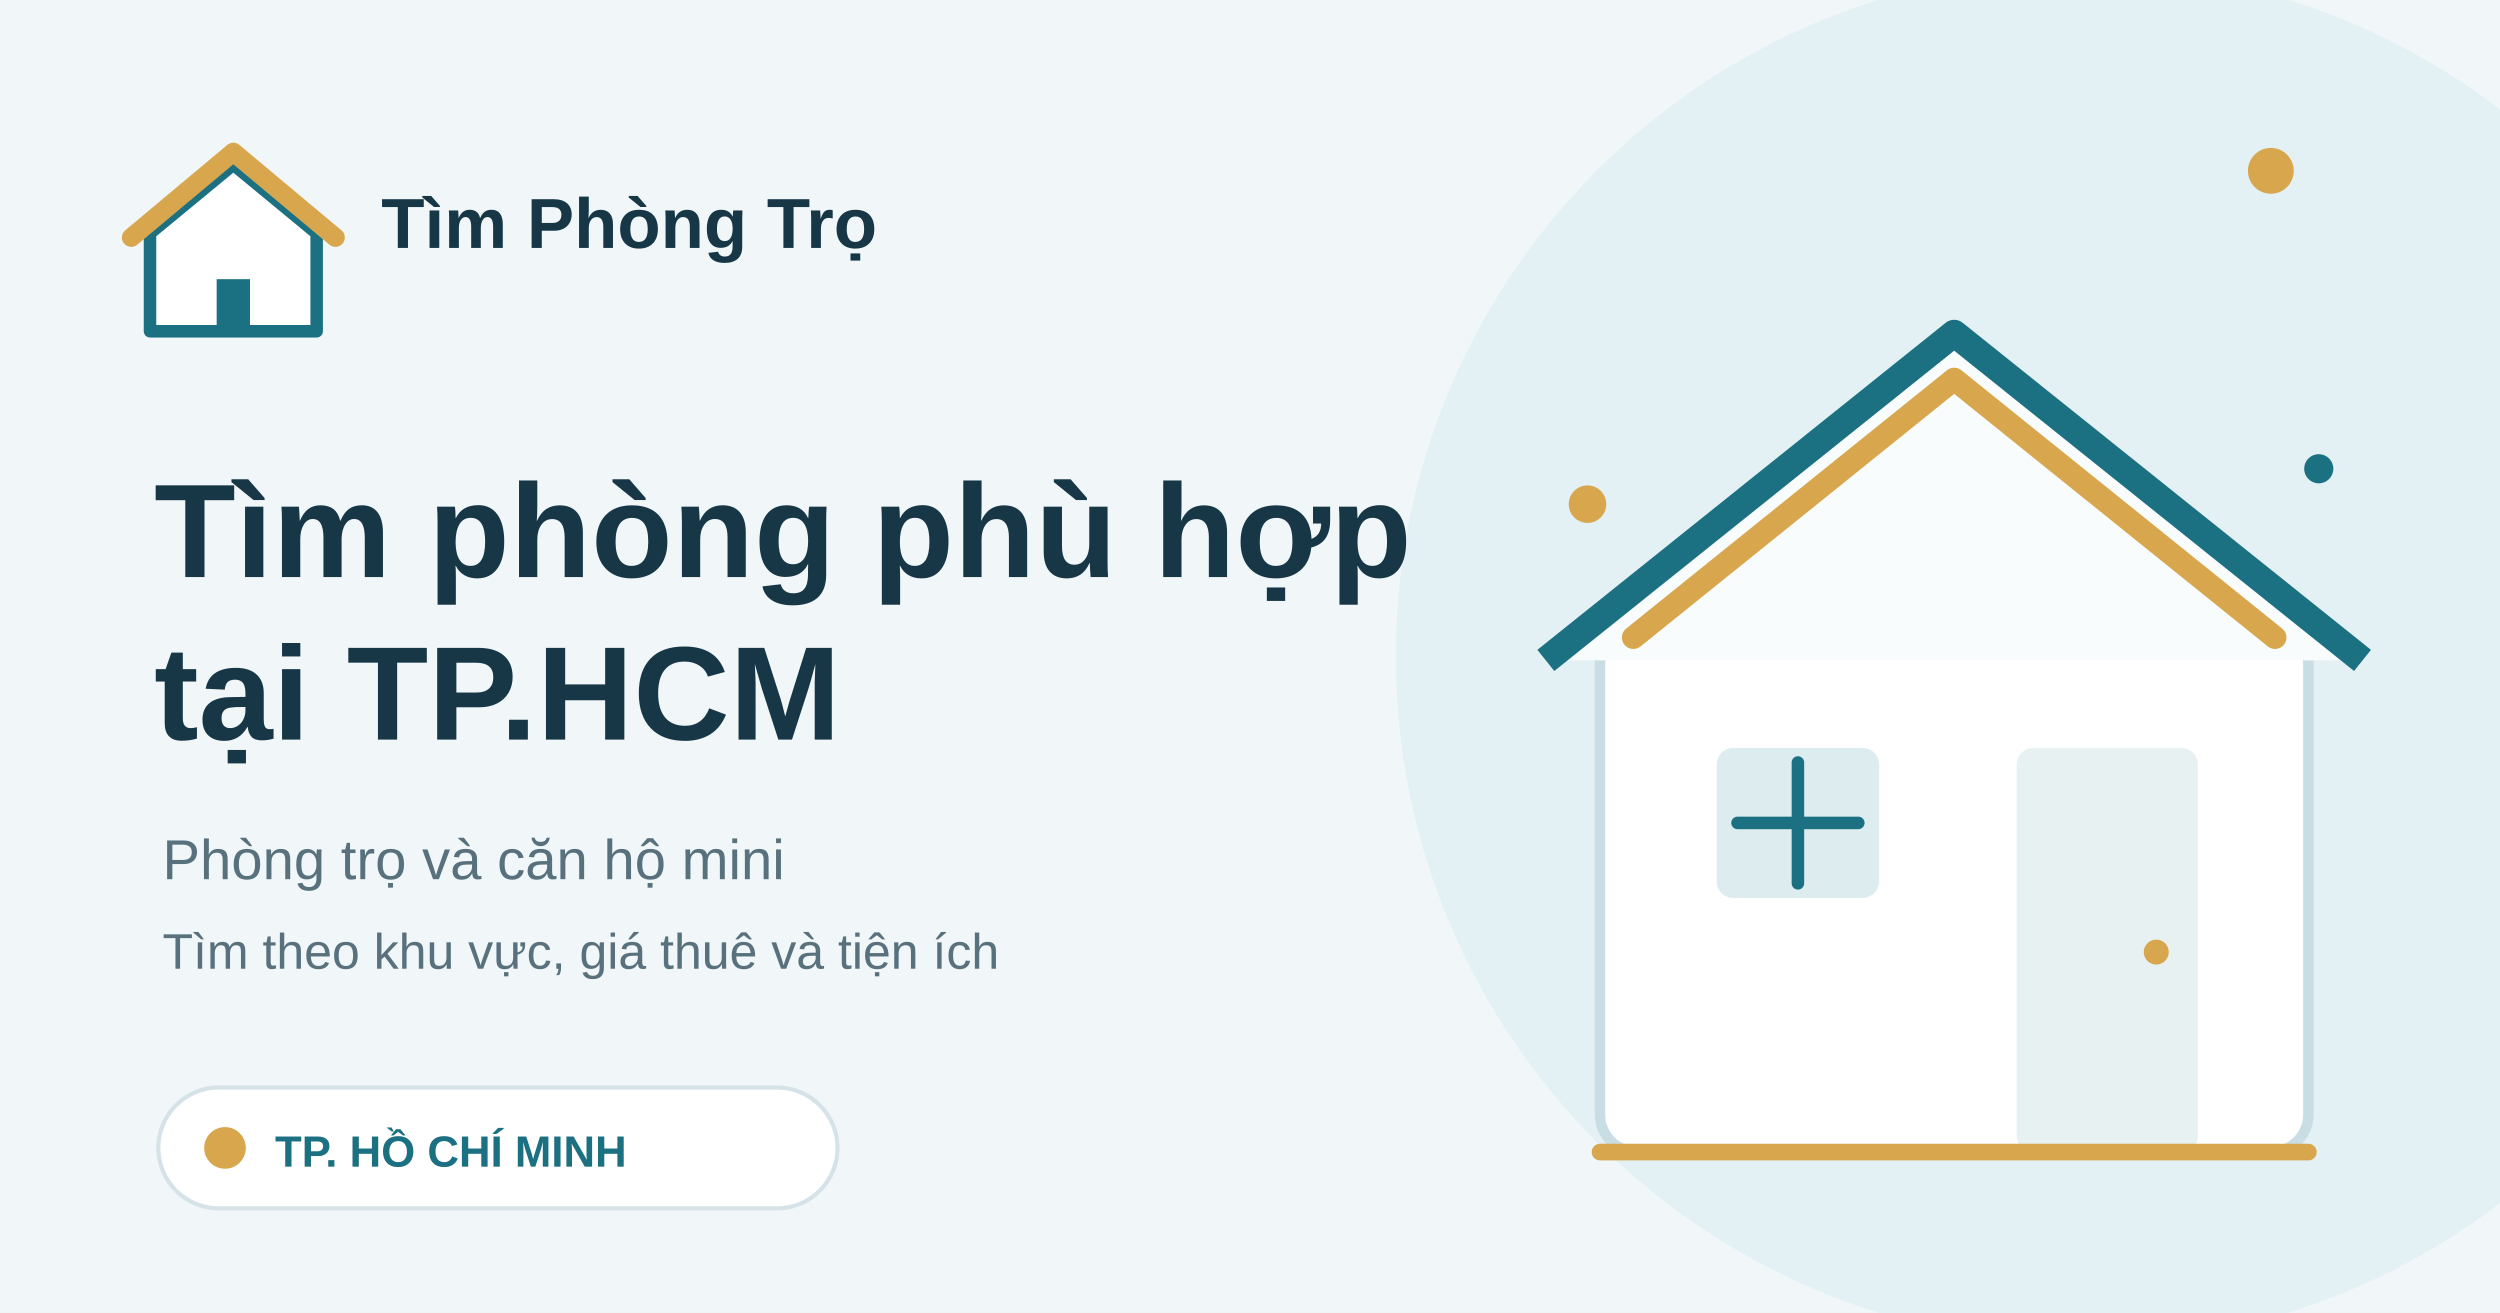
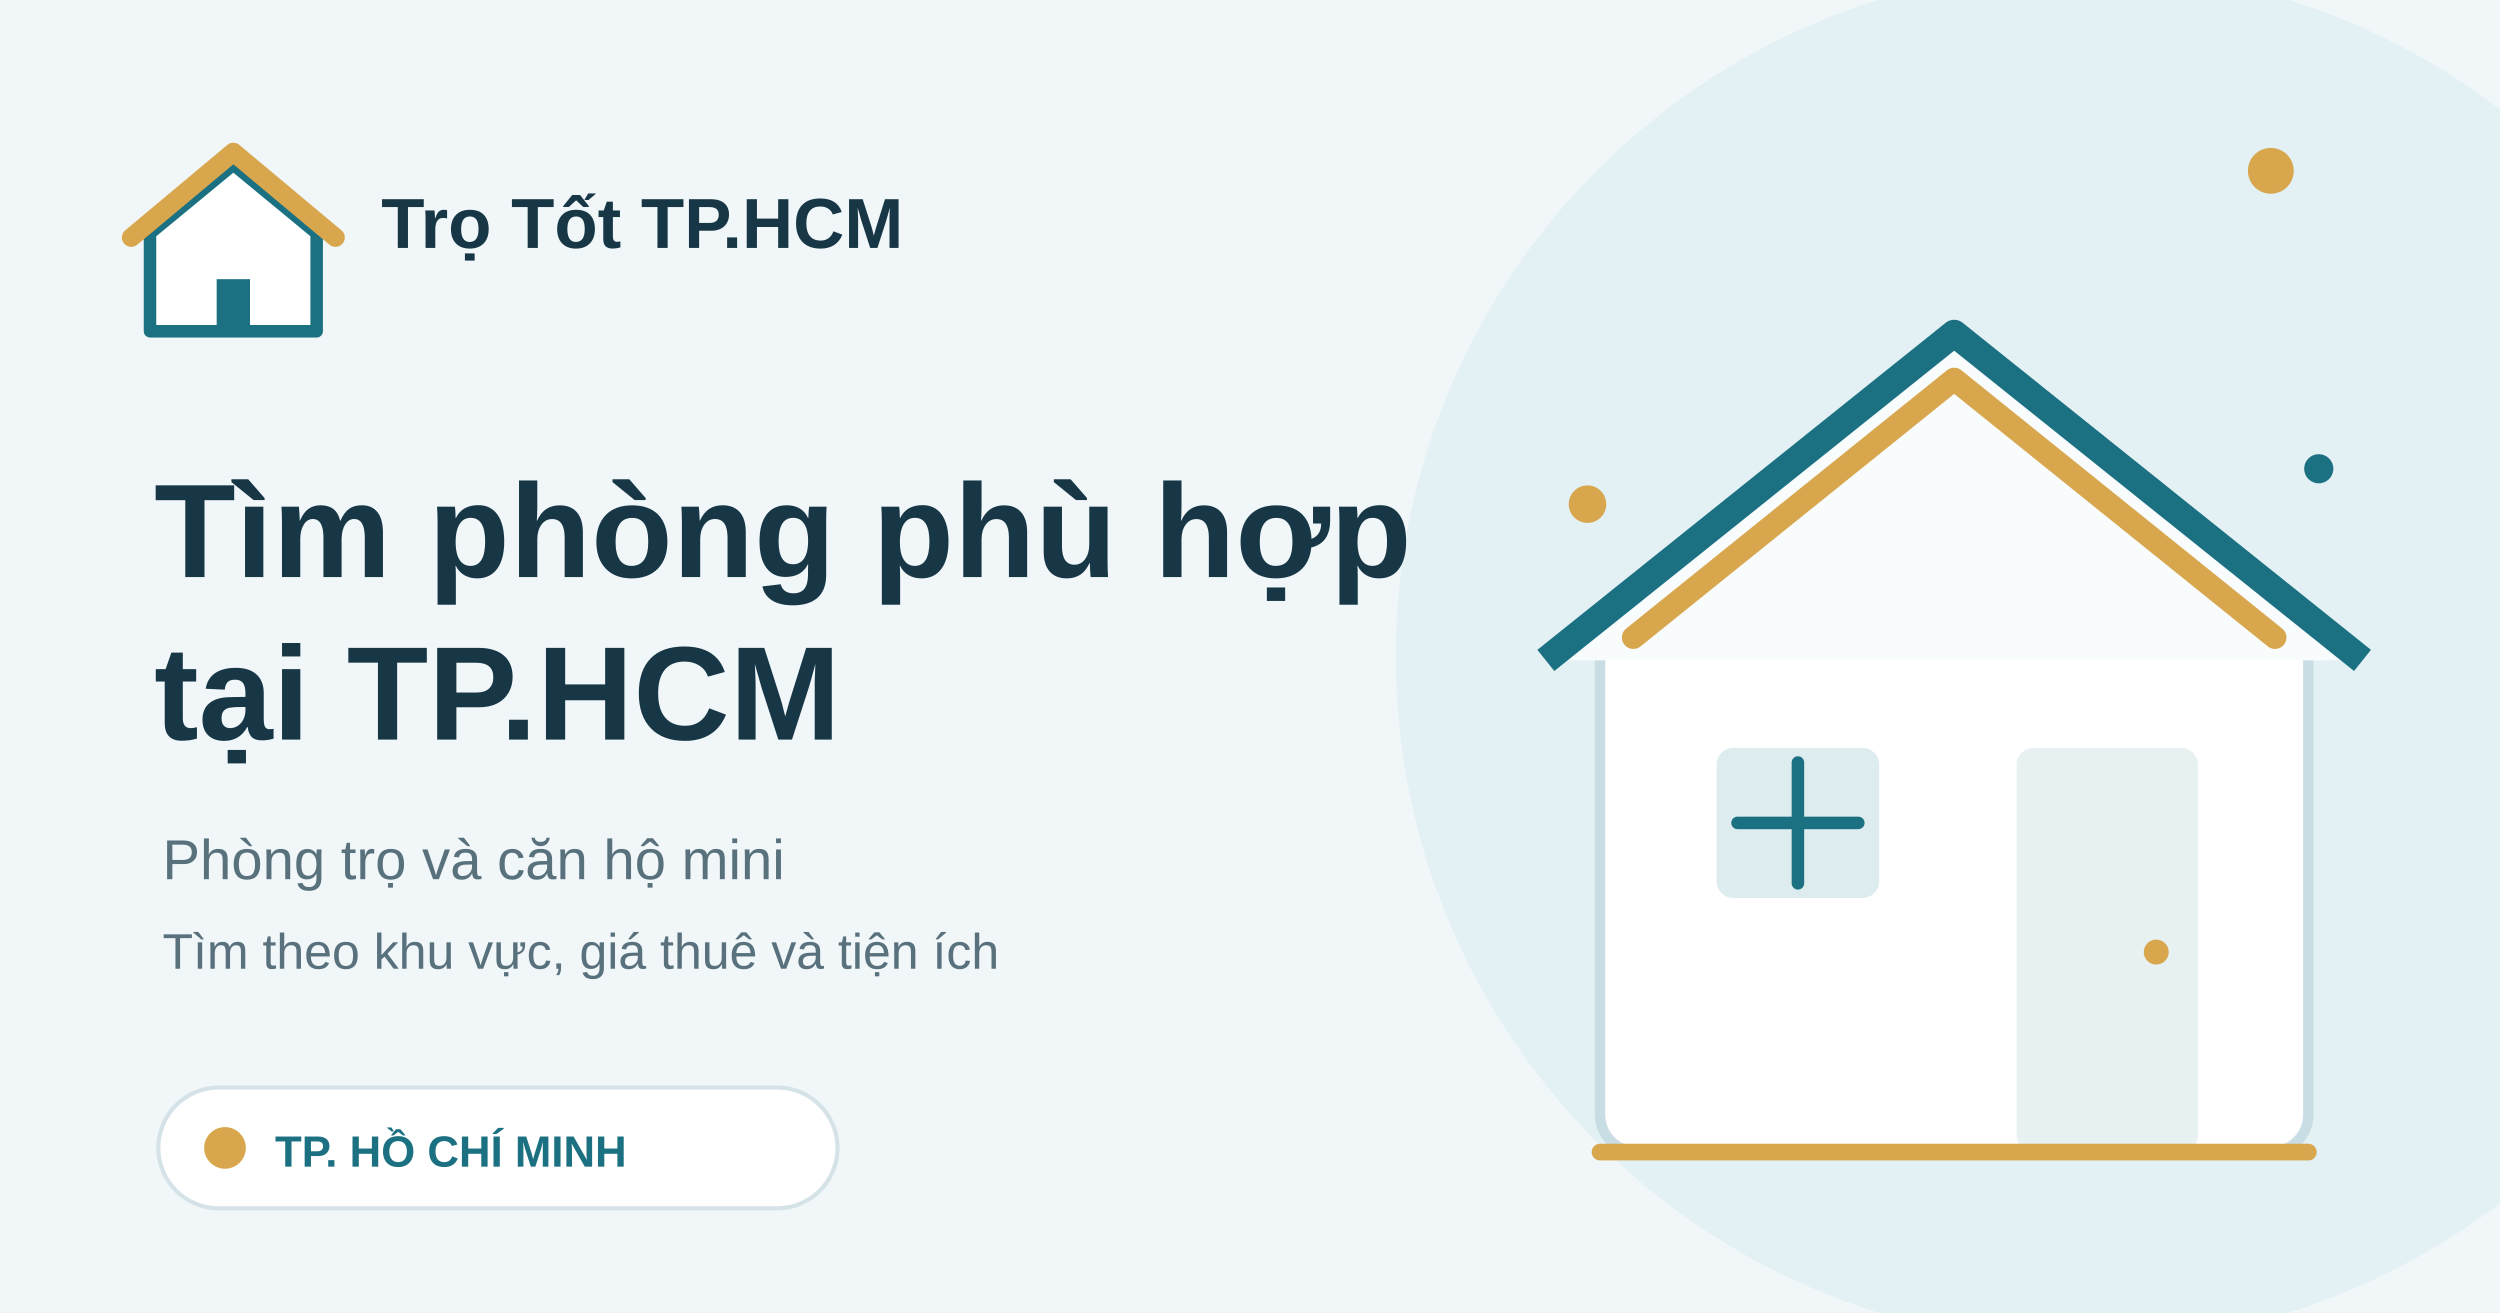
<svg xmlns="http://www.w3.org/2000/svg" width="1200" height="630" viewBox="0 0 1200 630">
  <rect width="1200" height="630" rx="0" fill="#F1F7F9" />
  <circle cx="1000" cy="315" r="330" fill="#E3F0F4" />
  <circle cx="1090" cy="82" r="11" fill="#D8A64D" />
  <path d="M72 112 112 79l40 33v47H72v-47Z" fill="#fff" stroke="#1B7081" stroke-width="6" stroke-linejoin="round" />
  <path d="m63 114 49-41 49 41" fill="none" stroke="#D8A64D" stroke-width="9" stroke-linecap="round" stroke-linejoin="round" />
  <path d="M104 134h16v25h-16z" fill="#1B7081" />
-   <text x="183" y="119" fill="#173747" font-family="Arial, Helvetica, sans-serif" font-size="34" font-weight="700">Tìm Phòng Trọ</text>
+   <text x="183" y="119" fill="#173747" font-family="Arial, Helvetica, sans-serif" font-size="34" font-weight="700">Trọ Tốt TP.HCM</text>
  <text x="74" y="277" fill="#173747" font-family="Arial, Helvetica, sans-serif" font-size="64" font-weight="700">Tìm phòng phù hợp</text>
  <text x="74" y="355" fill="#173747" font-family="Arial, Helvetica, sans-serif" font-size="64" font-weight="700">tại TP.HCM</text>
  <text x="78" y="422" fill="#58717D" font-family="Arial, Helvetica, sans-serif" font-size="27">Phòng trọ và căn hộ mini</text>
  <text x="78" y="465" fill="#58717D" font-family="Arial, Helvetica, sans-serif" font-size="24">Tìm theo khu vực, giá thuê và tiện ích</text>
  <rect x="76" y="522" width="326" height="58" rx="29" fill="#fff" stroke="#D5E3E8" stroke-width="2" />
  <circle cx="108" cy="551" r="10" fill="#D8A64D" />
  <text x="132" y="560" fill="#1B7081" font-family="Arial, Helvetica, sans-serif" font-size="21" font-weight="700">TP. HỒ CHÍ MINH</text>
  <g transform="translate(746 137)">
    <rect x="22" y="164" width="340" height="252" rx="18" fill="#fff" stroke="#C9DDE4" stroke-width="5" />
    <path d="m-4 180 196-157 196 157" fill="#F8FCFC" stroke="#1B7081" stroke-width="13" stroke-linejoin="round" />
    <path d="m38 169 154-124 154 124" fill="none" stroke="#D8A64D" stroke-width="11" stroke-linecap="round" stroke-linejoin="round" />
    <rect x="78" y="222" width="78" height="72" rx="8" fill="#DCECEF" />
    <path d="M117 229v58m-29-29h58" stroke="#1B7081" stroke-width="6" stroke-linecap="round" />
    <rect x="222" y="222" width="87" height="194" rx="8" fill="#E8F1F2" />
    <circle cx="289" cy="320" r="6" fill="#D8A64D" />
    <path d="M22 416h340" stroke="#D8A64D" stroke-width="8" stroke-linecap="round" />
    <circle cx="16" cy="105" r="9" fill="#D8A64D" />
    <circle cx="367" cy="88" r="7" fill="#1B7081" />
  </g>
</svg>
